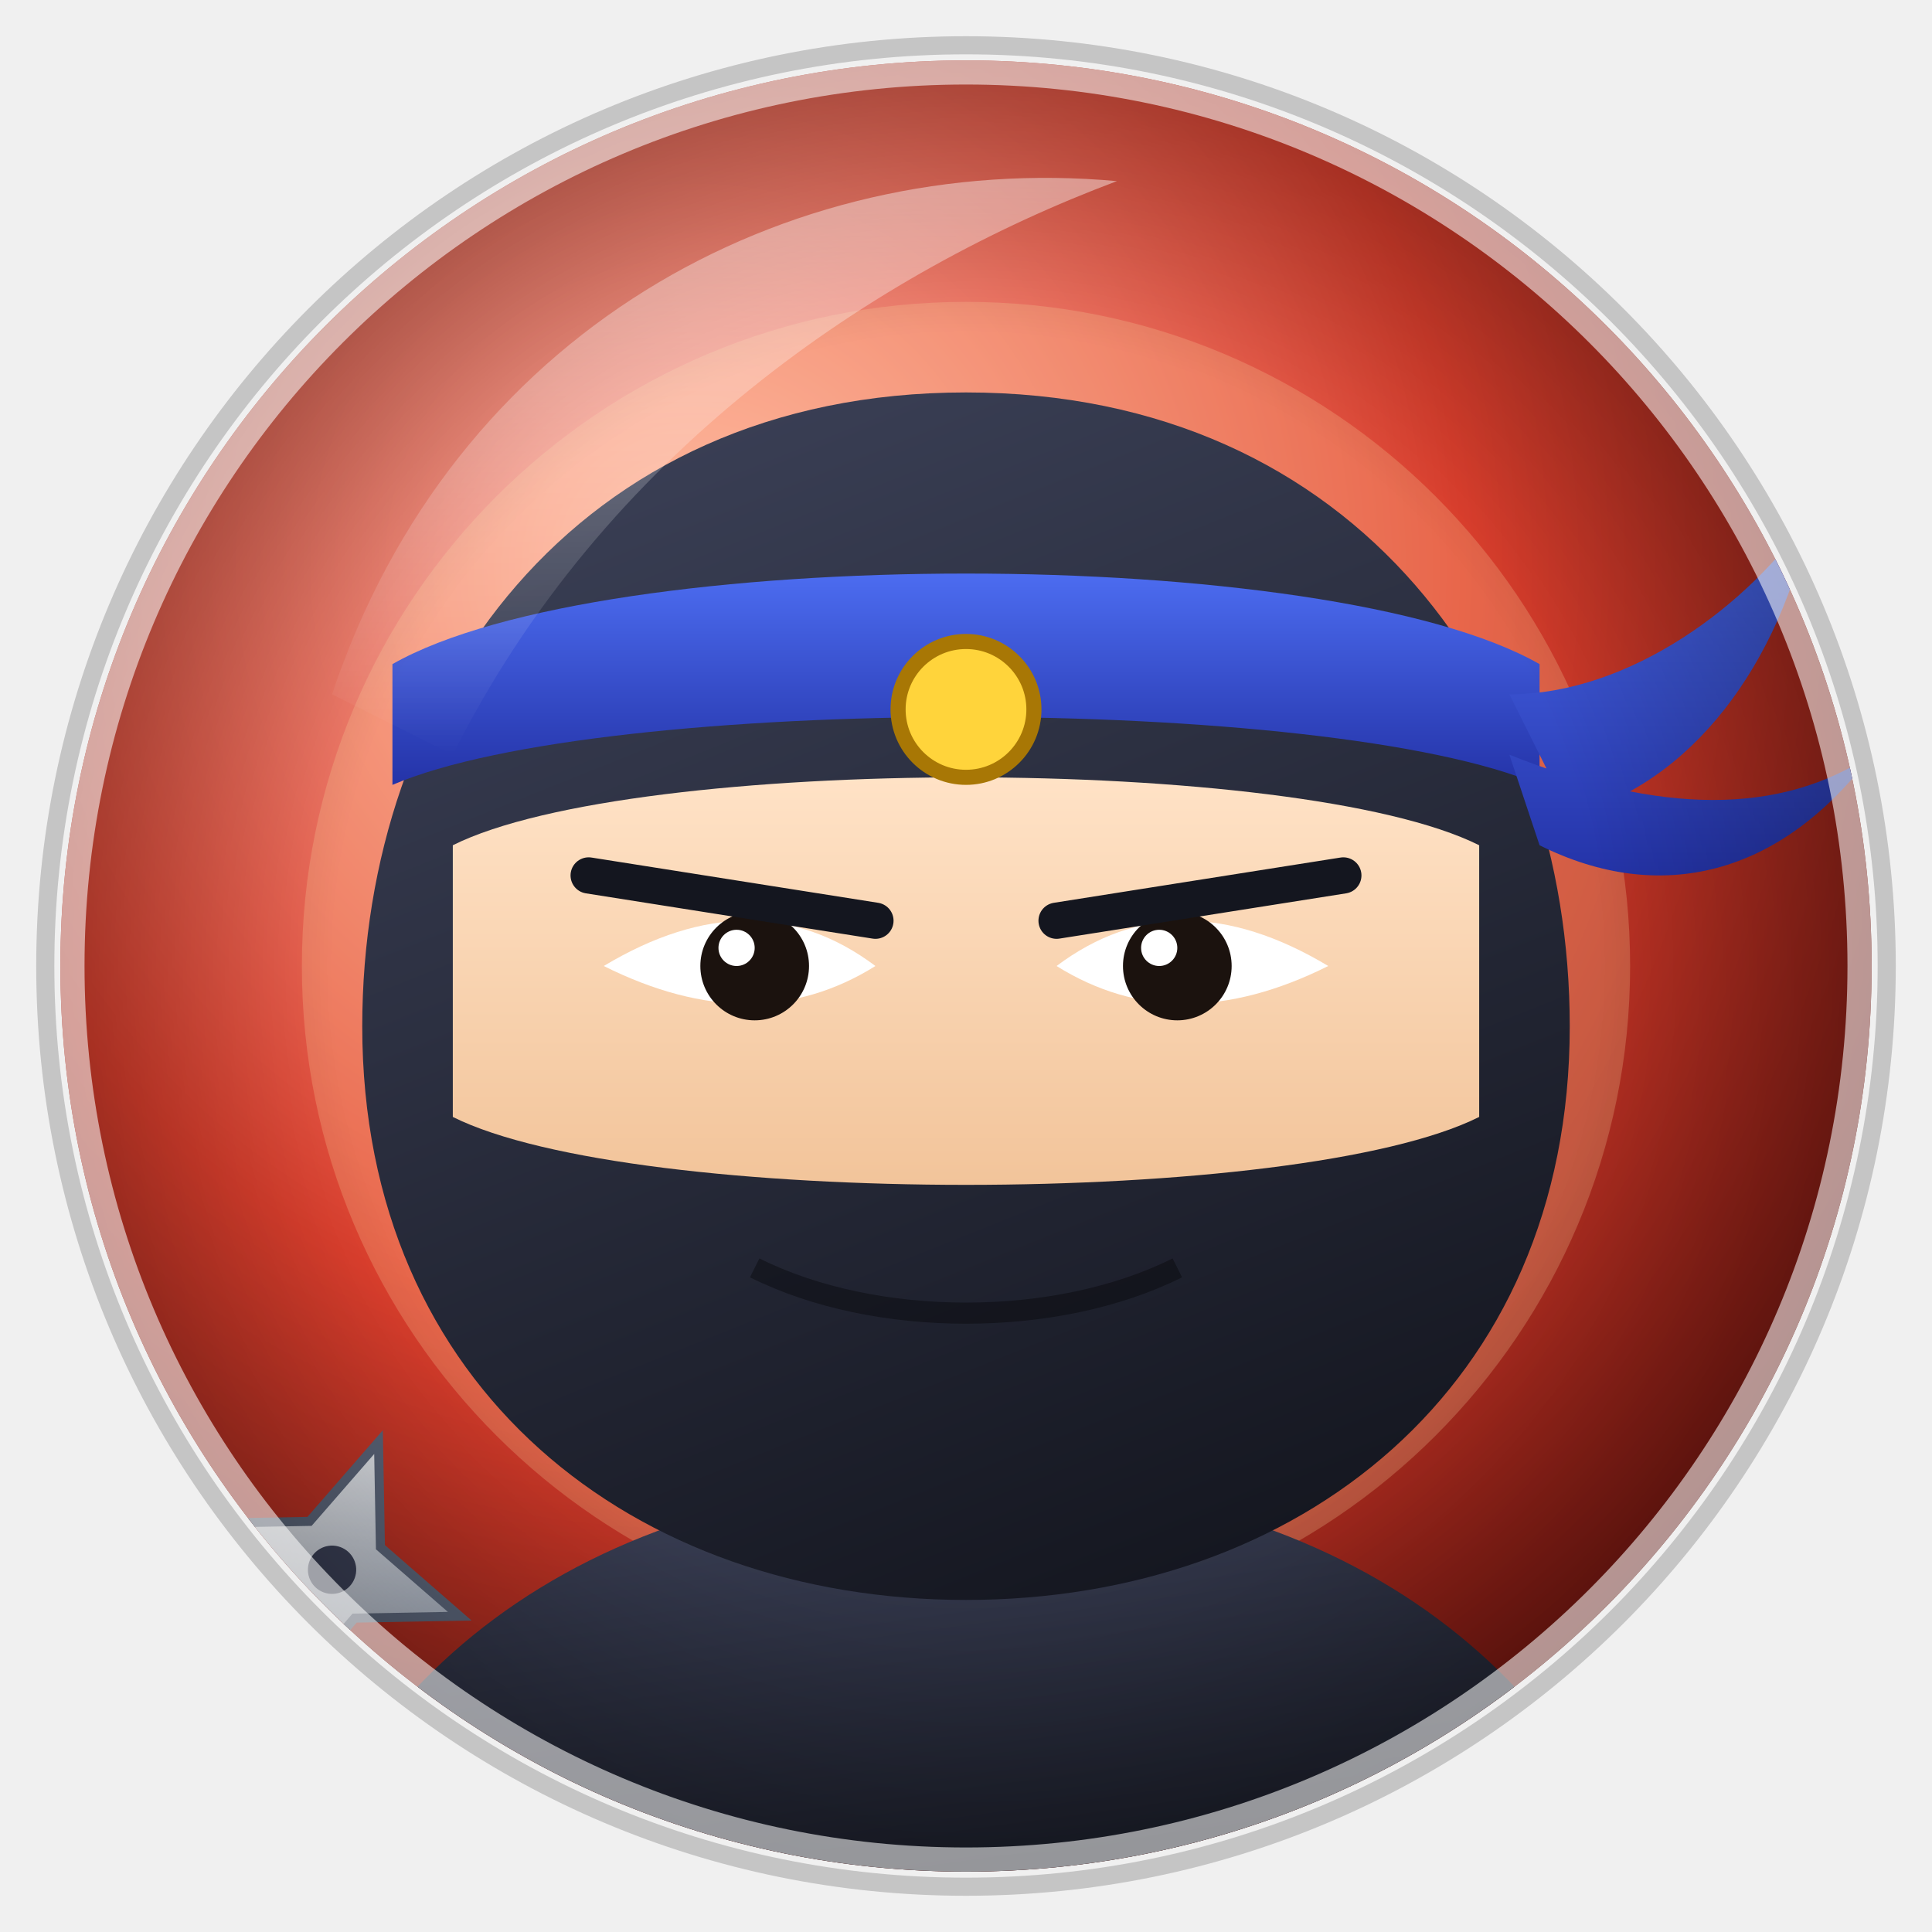
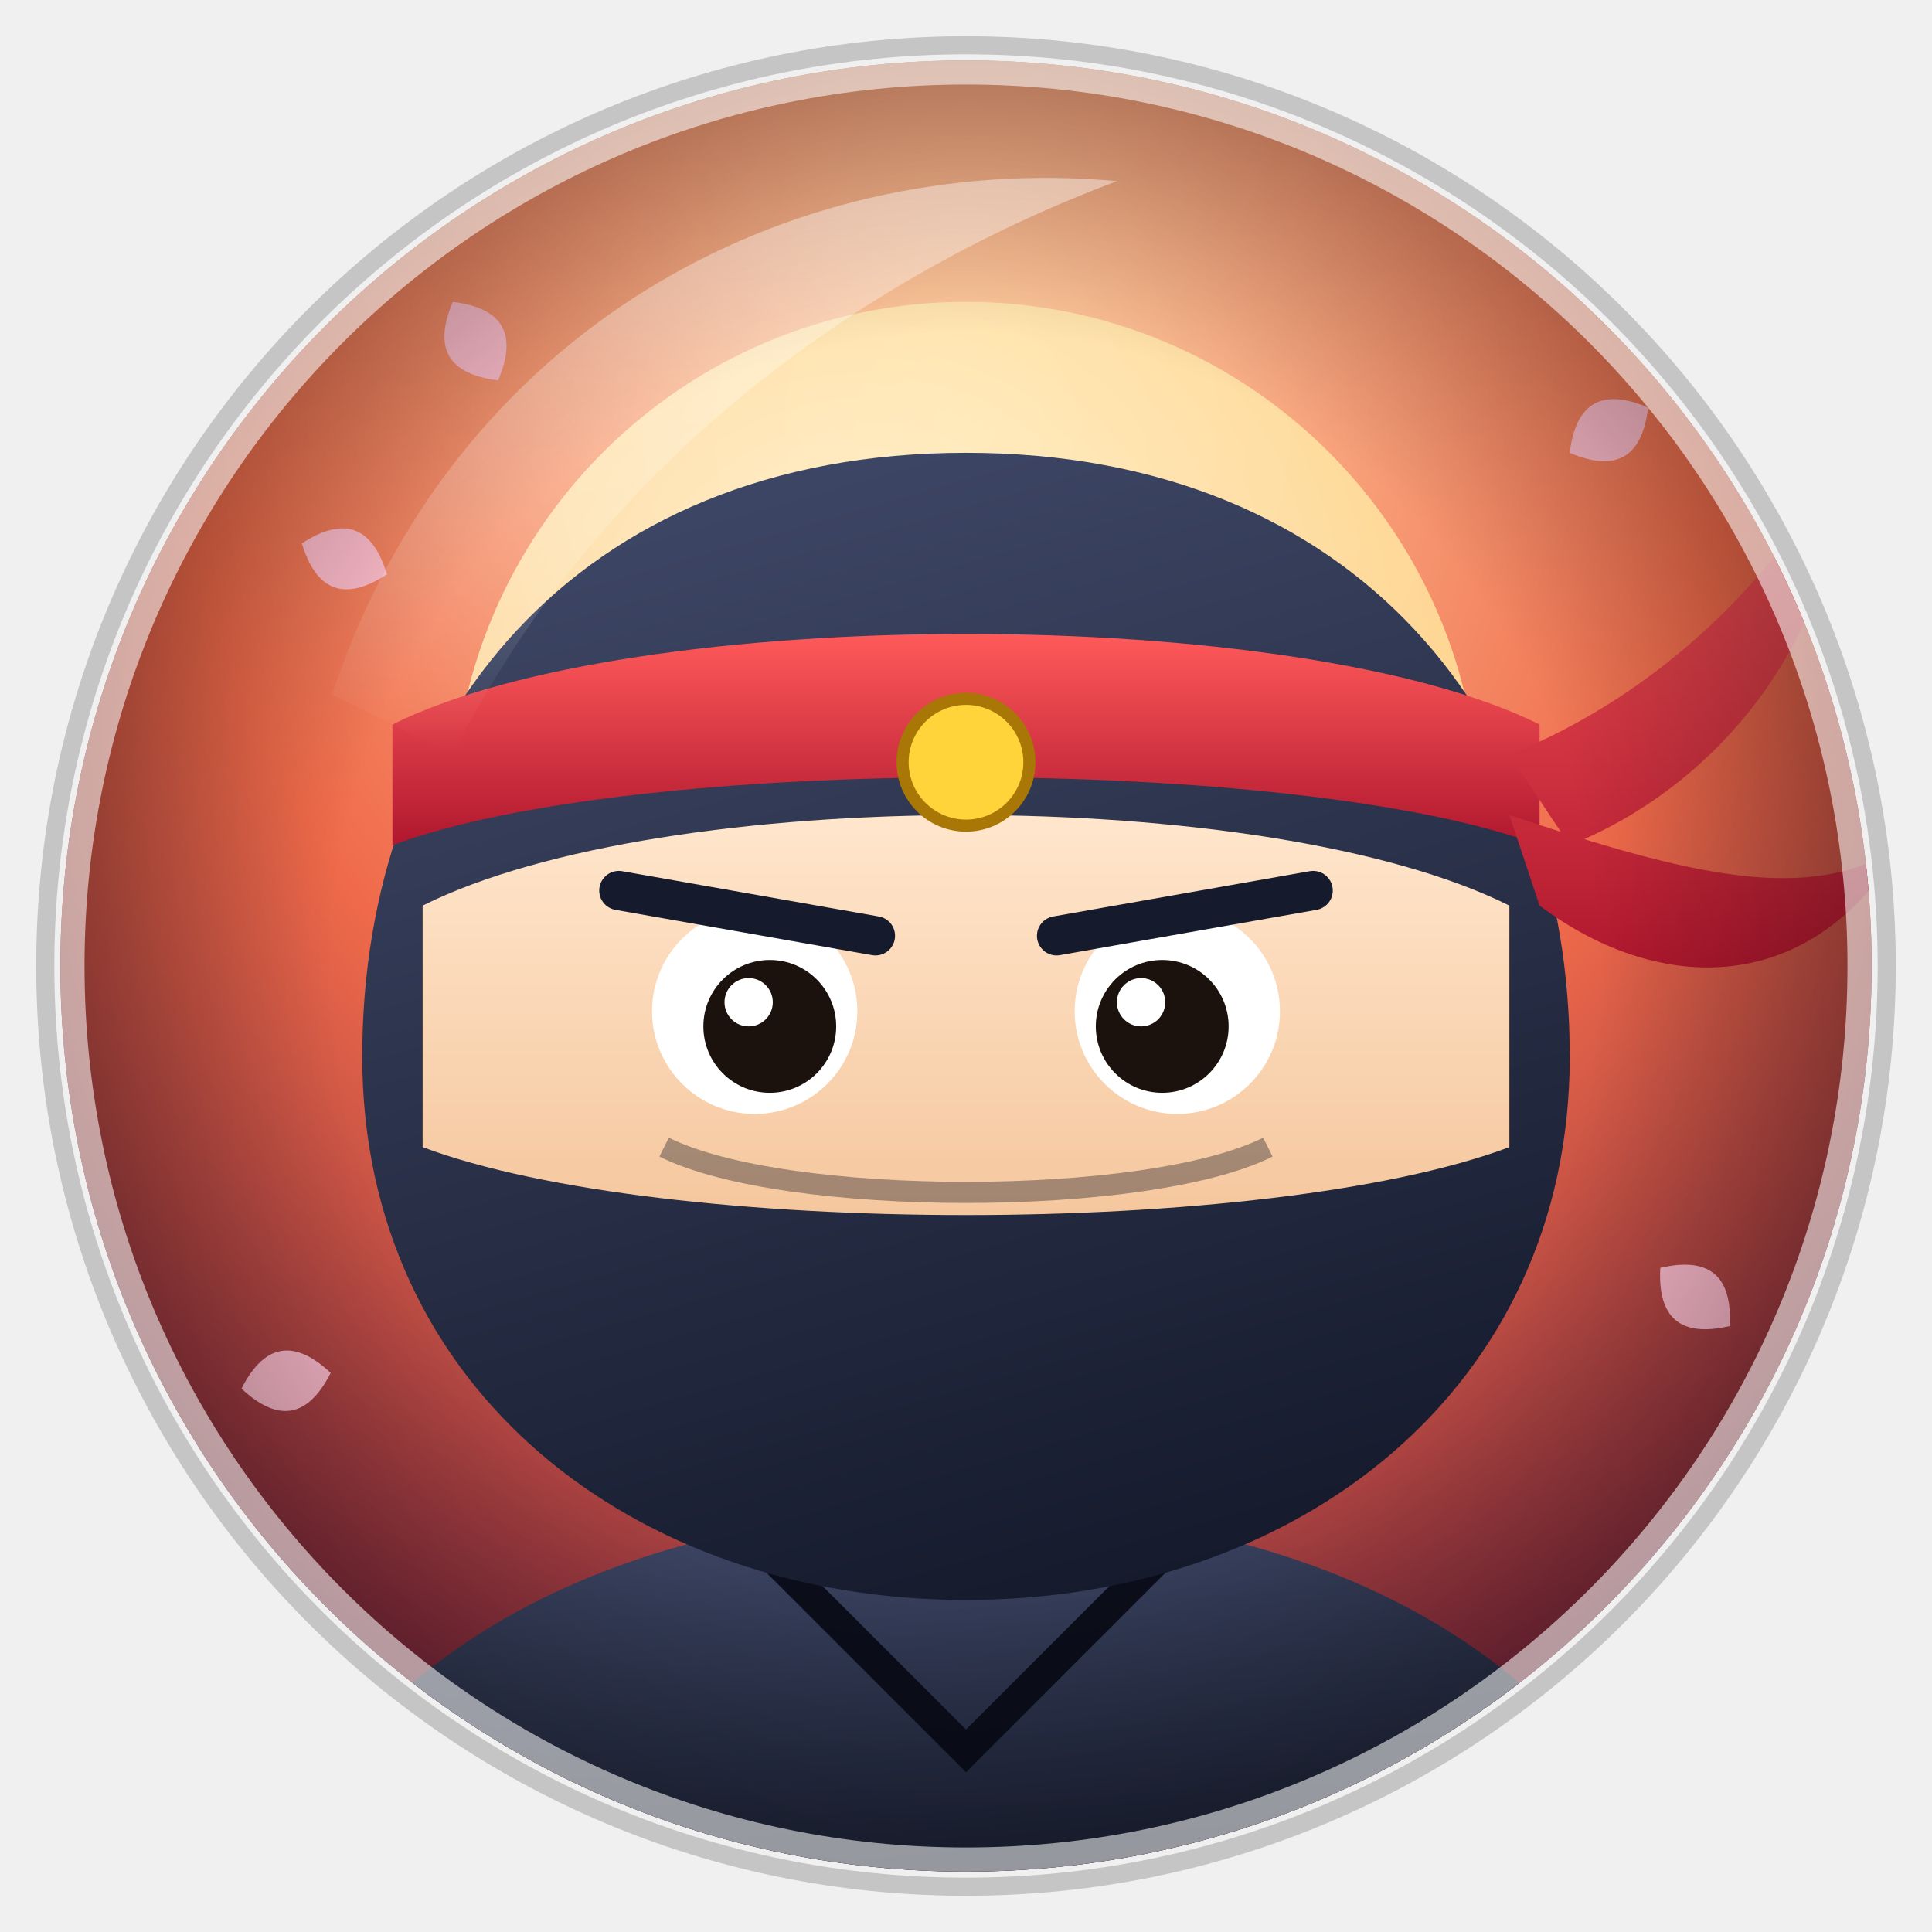
<svg xmlns="http://www.w3.org/2000/svg" viewBox="0 0 128 128" fill="none">
  <defs>
-     <radialGradient id="njbg" cx=".35" cy=".28" r=".85">
-       <stop offset="0" stop-color="#FFB1A0" />
-       <stop offset=".5" stop-color="#E0402E" />
-       <stop offset="1" stop-color="#5E0E0A" />
+     <radialGradient id="nnbg" cx=".5" cy=".2" r=".85">
+       <stop offset="0" stop-color="#FFD6A8" />
+       <stop offset=".5" stop-color="#F06A4A" />
+       <stop offset="1" stop-color="#5E1638" />
    </radialGradient>
-     <linearGradient id="njcloth" x1=".3" y1="0" x2=".7" y2="1">
-       <stop offset="0" stop-color="#3A3F55" />
-       <stop offset="1" stop-color="#14161F" />
+     <radialGradient id="nnmoon" cx=".4" cy=".35" r=".7">
+       <stop offset="0" stop-color="#FFF6DA" />
+       <stop offset="1" stop-color="#FFD98A" />
+     </radialGradient>
+     <linearGradient id="nncloth" x1=".3" y1="0" x2=".6" y2="1">
+       <stop offset="0" stop-color="#3E4766" />
+       <stop offset="1" stop-color="#151A2C" />
    </linearGradient>
-     <linearGradient id="njskin" x1="0" y1="0" x2="0" y2="1">
-       <stop offset="0" stop-color="#FFE2C6" />
-       <stop offset="1" stop-color="#F2C49A" />
+     <linearGradient id="nnskin" x1="0" y1="0" x2="0" y2="1">
+       <stop offset="0" stop-color="#FFE6CC" />
+       <stop offset="1" stop-color="#F5C79E" />
    </linearGradient>
-     <linearGradient id="njband" x1="0" y1="0" x2="0" y2="1">
-       <stop offset="0" stop-color="#4C6CF0" />
-       <stop offset="1" stop-color="#2433A8" />
+     <linearGradient id="nnband" x1="0" y1="0" x2="0" y2="1">
+       <stop offset="0" stop-color="#FF5A5A" />
+       <stop offset="1" stop-color="#B0172E" />
    </linearGradient>
-     <linearGradient id="njsteel" x1="0" y1="0" x2="1" y2="1">
-       <stop offset="0" stop-color="#FFFFFF" />
-       <stop offset="1" stop-color="#8A95A8" />
-     </linearGradient>
-     <clipPath id="njclip">
+     <clipPath id="nnclip">
      <circle cx="64" cy="64" r="60" />
    </clipPath>
-     <linearGradient id="njgloss" x1="0" y1="0" x2="0" y2="1">
+     <linearGradient id="nngloss" x1="0" y1="0" x2="0" y2="1">
      <stop offset="0" stop-color="#fff" stop-opacity=".42" />
      <stop offset="1" stop-color="#fff" stop-opacity="0" />
    </linearGradient>
-     <radialGradient id="njvig" cx=".5" cy=".5" r=".5">
+     <radialGradient id="nnvig" cx=".5" cy=".5" r=".5">
      <stop offset=".7" stop-color="#000" stop-opacity="0" />
      <stop offset="1" stop-color="#000" stop-opacity=".28" />
    </radialGradient>
  </defs>
-   <circle cx="64" cy="64" r="60" fill="url(#njbg)" />
-   <g clip-path="url(#njclip)">
-     <circle cx="64" cy="64" r="44" fill="#FFD6A0" opacity=".25" />
-     <path d="M64 98 C90 98 106 112 110 130 H18 C22 112 38 98 64 98 Z" fill="url(#njcloth)" />
-     <path d="M64 26 C90 26 104 46 104 68 C104 92 86 106 64 106 C42 106 24 92 24 68 C24 46 38 26 64 26 Z" fill="url(#njcloth)" />
-     <path d="M30 56 C42 50 86 50 98 56 L98 74 C86 80 42 80 30 74 Z" fill="url(#njskin)" />
-     <path d="M26 44 C40 36 88 36 102 44 L102 52 C88 46 40 46 26 52 Z" fill="url(#njband)" />
-     <path d="M100 46 C108 46 116 40 120 34 C118 44 112 52 104 54 Z M100 50 C110 54 118 54 124 50 C118 58 110 60 102 56 Z" fill="url(#njband)" />
-     <circle cx="64" cy="47" r="4.5" fill="#FFD43B" stroke="#A87705" />
-     <path d="M40 64 Q50 58 58 64 Q50 69 40 64 Z M88 64 Q78 58 70 64 Q78 69 88 64 Z" fill="#fff" />
-     <circle cx="50" cy="64" r="3.6" fill="#1B120E" />
-     <circle cx="78" cy="64" r="3.6" fill="#1B120E" />
-     <circle cx="48.8" cy="62.8" r="1.2" fill="#fff" />
-     <circle cx="76.8" cy="62.8" r="1.2" fill="#fff" />
-     <path d="M39 58 L58 61 M89 58 L70 61" stroke="#14161F" stroke-width="2.4" stroke-linecap="round" />
-     <path d="M50 84 C58 88 70 88 78 84" fill="none" stroke="#000" stroke-opacity=".35" stroke-width="1.4" />
-     <g transform="translate(22 104) rotate(20)">
-       <path d="M0 -9 L2.5 -2.5 L9 0 L2.5 2.5 L0 9 L-2.5 2.5 L-9 0 L-2.5 -2.5 Z" fill="url(#njsteel)" stroke="#5A6478" stroke-width=".6" />
-       <circle r="1.6" fill="#3A3F55" />
-     </g>
-     <circle cx="64" cy="64" r="60" fill="url(#njvig)" />
+   <circle cx="64" cy="64" r="60" fill="url(#nnbg)" />
+   <g clip-path="url(#nnclip)">
+     <circle cx="64" cy="54" r="34" fill="url(#nnmoon)" opacity=".9" />
+     <path d="M20 36 q3 -4 6 0 q-3 4 -6 0 Z" fill="#FFC2D6" transform="rotate(20 20 36)" opacity=".9" />
+     <path d="M104 30 q3 -4 6 0 q-3 4 -6 0 Z" fill="#FFC2D6" transform="rotate(-30 104 30)" opacity=".9" />
+     <path d="M110 84 q3 -4 6 0 q-3 4 -6 0 Z" fill="#FFC2D6" transform="rotate(40 110 84)" opacity=".9" />
+     <path d="M16 92 q3 -4 6 0 q-3 4 -6 0 Z" fill="#FFC2D6" transform="rotate(-10 16 92)" opacity=".9" />
+     <path d="M30 20 q3 -4 6 0 q-3 4 -6 0 Z" fill="#FFC2D6" transform="rotate(60 30 20)" opacity=".9" />
+     <path d="M64 100 C90 100 108 112 112 130 H16 C20 112 38 100 64 100 Z" fill="url(#nncloth)" />
+     <path d="M50 102 L64 116 L78 102" fill="none" stroke="#0B0E1A" stroke-width="2" />
+     <path d="M64 30 C90 30 104 48 104 70 C104 92 86 106 64 106 C42 106 24 92 24 70 C24 48 38 30 64 30 Z" fill="url(#nncloth)" />
+     <path d="M28 60 C44 52 84 52 100 60 L100 76 C84 82 44 82 28 76 Z" fill="url(#nnskin)" />
+     <path d="M26 48 C42 40 86 40 102 48 L102 56 C86 50 42 50 26 56 Z" fill="url(#nnband)" />
+     <path d="M100 50 C110 46 118 38 122 30 C122 42 114 52 104 56 Z M100 54 C112 58 120 60 126 56 C120 66 110 66 102 60 Z" fill="url(#nnband)" />
+     <circle cx="64" cy="50.5" r="4.2" fill="#FFD43B" stroke="#A87705" stroke-width=".8" />
+     <circle cx="50" cy="67" r="6.8" fill="#fff" />
+     <circle cx="78" cy="67" r="6.8" fill="#fff" />
+     <circle cx="51" cy="68" r="4.4" fill="#1B120E" />
+     <circle cx="77" cy="68" r="4.4" fill="#1B120E" />
+     <circle cx="49.6" cy="66.4" r="1.6" fill="#fff" />
+     <circle cx="75.6" cy="66.4" r="1.6" fill="#fff" />
+     <path d="M41 59 L58 62 M87 59 L70 62" stroke="#151A2C" stroke-width="2.6" stroke-linecap="round" />
+     <path d="M44 76 C52 80 76 80 84 76" fill="none" stroke="#0B0E1A" stroke-opacity=".35" stroke-width="1.4" />
+     <circle cx="64" cy="64" r="60" fill="url(#nnvig)" />
  </g>
-   <path d="M22 46 C30 22 52 10 74 12 C58 18 40 30 30 50 Z" fill="url(#njgloss)" />
+   <path d="M22 46 C30 22 52 10 74 12 C58 18 40 30 30 50 Z" fill="url(#nngloss)" />
  <circle cx="64" cy="64" r="59.2" fill="none" stroke="#fff" stroke-opacity=".55" stroke-width="1.6" />
  <circle cx="64" cy="64" r="61" fill="none" stroke="#000" stroke-opacity=".18" stroke-width="1.2" />
</svg>
